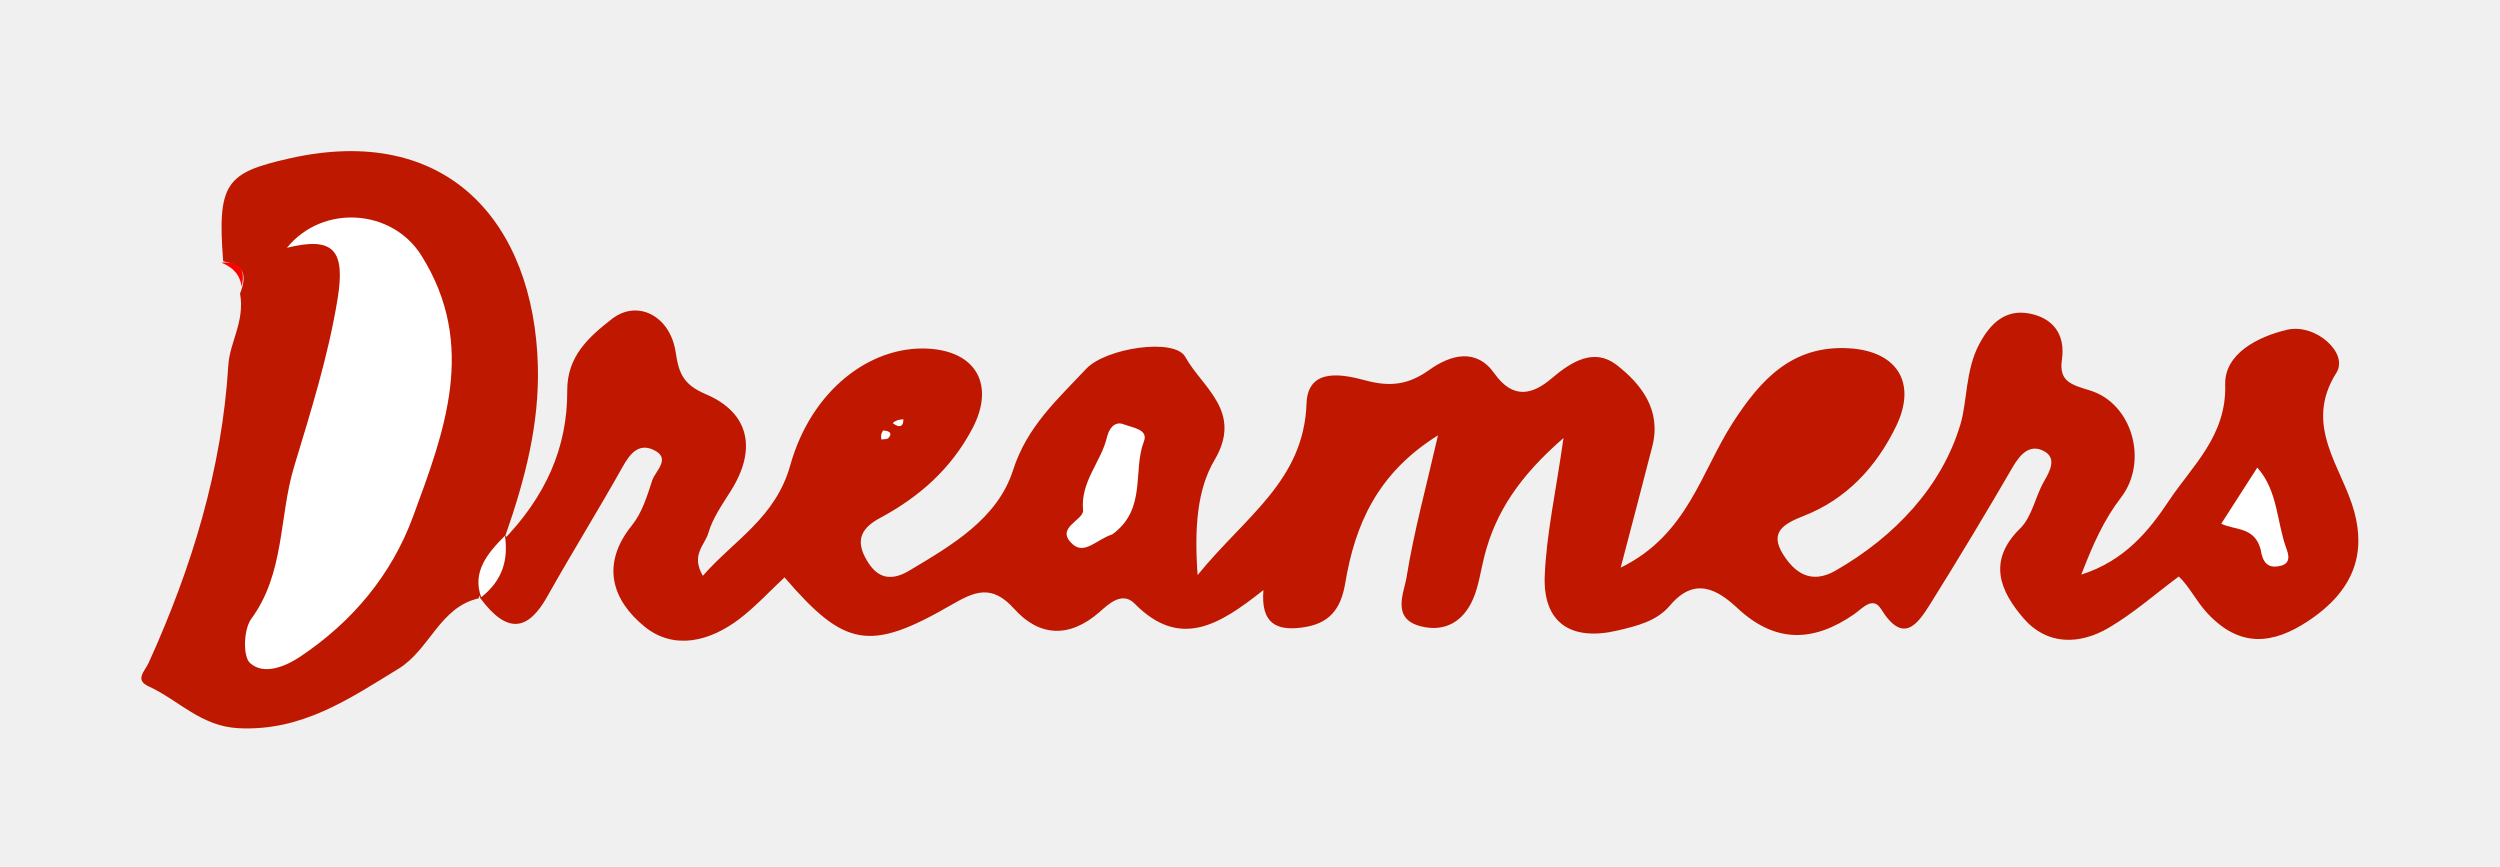
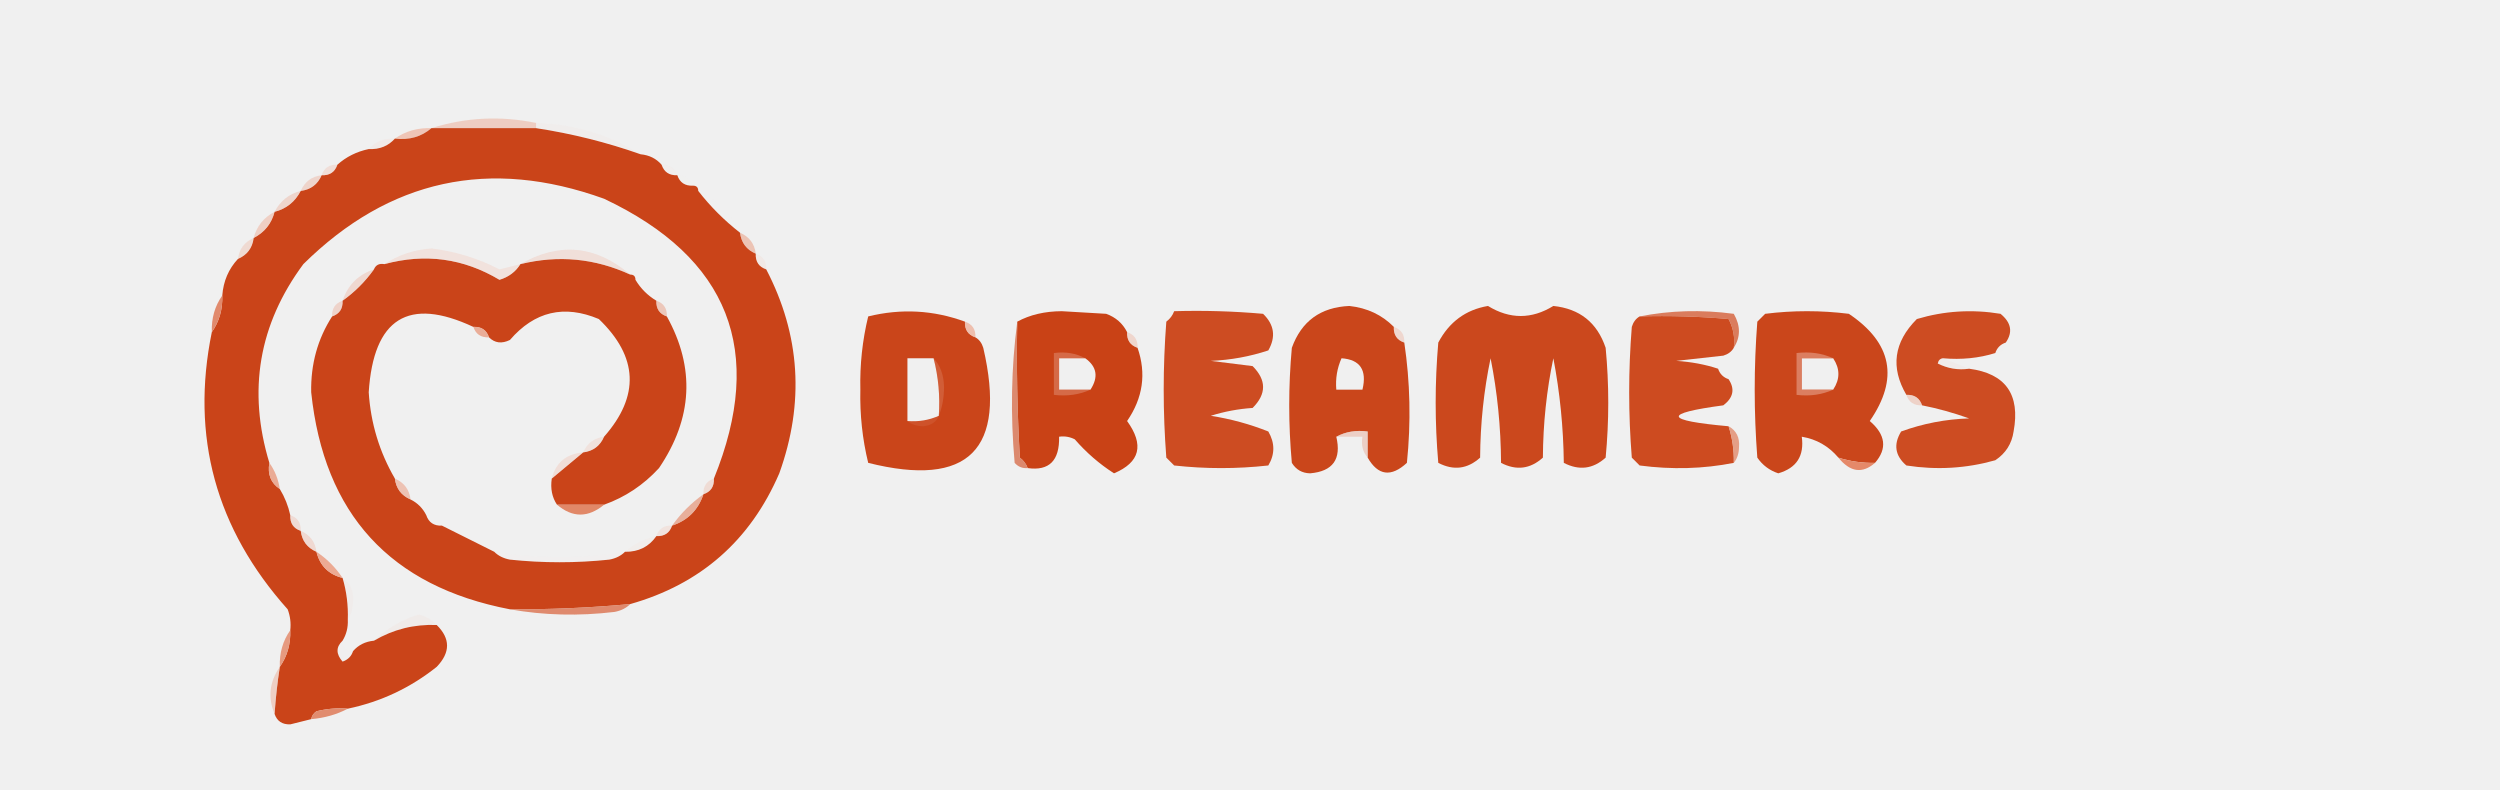
- <svg xmlns="http://www.w3.org/2000/svg" version="1.1" id="Layer_1" x="0px" y="0px" width="100%" viewBox="0 0 251 87" enable-background="new 0 0 251 87" xml:space="preserve">
-   <path fill="#ffffff" opacity="0" stroke="none" d=" M170,88   C114.667,88 59.833,87.959 5,88.097   C1.575,88.106 0.876,87.428 0.9,83.999   C1.081,57.334 1.04,30.667 0.935,4   C0.925,1.5 1.501,0.935 4,0.937   C85.667,1.013 167.333,1.013 249,0.937   C251.499,0.935 252.075,1.499 252.065,4   C251.961,31 251.961,58 252.065,85   C252.075,87.5 251.501,88.075 249,88.065   C222.834,87.96 196.667,88 170,88  z" />
-   <path fill="#BF1700" opacity="1" stroke="none" d=" M50.378,54.39   C54.804,49.87 56.984,44.911 56.951,39.206   C56.931,35.724 59.186,33.786 61.425,32.032   C63.99,30.024 67.285,31.704 67.834,35.349   C68.159,37.508 68.605,38.615 70.873,39.581   C75.278,41.457 75.971,45.136 73.407,49.233   C72.544,50.611 71.554,51.998 71.116,53.523   C70.774,54.712 69.335,55.706 70.566,57.807   C73.768,54.168 77.865,51.989 79.344,46.709   C81.465,39.141 87.403,34.71 93.14,35.002   C98.094,35.254 99.887,38.733 97.633,43.014   C95.48,47.102 92.269,49.904 88.338,52.016   C86.607,52.946 85.899,54.096 86.844,55.926   C87.844,57.86 89.186,58.543 91.284,57.295   C95.577,54.74 100.15,52.076 101.705,47.219   C103.119,42.802 106.186,40.094 109.057,37.027   C111.009,34.941 117.932,33.889 119.003,35.835   C120.699,38.913 124.832,41.298 121.939,46.189   C120.21,49.114 119.898,52.935 120.239,57.74   C124.982,51.879 130.91,48.293 131.176,40.508   C131.306,36.714 135.129,37.672 137.121,38.201   C139.666,38.878 141.457,38.592 143.495,37.143   C145.657,35.606 148.205,34.908 150.04,37.496   C151.925,40.155 153.891,39.603 155.778,37.995   C157.808,36.264 160.072,34.913 162.3,36.635   C164.774,38.548 166.824,41.165 165.894,44.803   C164.898,48.7 163.867,52.587 162.717,56.991   C169.444,53.703 170.782,47.367 173.994,42.408   C176.74,38.17 179.906,34.616 185.678,34.97   C190.451,35.262 192.485,38.42 190.377,42.777   C188.387,46.892 185.372,50.129 181.08,51.803   C179.04,52.599 177.667,53.449 178.988,55.598   C180.14,57.472 181.8,58.716 184.278,57.298   C190.252,53.878 194.976,48.836 196.834,42.583   C197.522,40.265 197.321,37.205 198.698,34.584   C199.817,32.454 201.338,31.058 203.66,31.462   C206.001,31.87 207.406,33.457 207.016,36.121   C206.701,38.272 207.92,38.622 209.809,39.193   C214.099,40.491 215.723,46.335 212.951,49.947   C211.244,52.172 210.154,54.596 208.96,57.691   C213.32,56.309 215.767,53.27 217.752,50.289   C220.109,46.747 223.559,43.763 223.411,38.609   C223.323,35.522 226.683,33.8 229.616,33.111   C232.473,32.439 235.828,35.45 234.574,37.427   C231.185,42.776 235.19,46.943 236.384,51.428   C237.465,55.484 236.469,59.233 231.709,62.371   C228.223,64.669 224.88,65.109 221.583,61.525   C220.474,60.32 219.794,58.853 218.748,57.88   C216.399,59.628 214.206,61.568 211.729,63.024   C208.783,64.755 205.52,64.804 203.166,62.079   C200.834,59.377 199.476,56.337 202.831,53.048   C204.031,51.872 204.342,49.831 205.242,48.292   C205.892,47.181 206.474,45.957 205.204,45.286   C203.823,44.556 202.849,45.562 202.08,46.886   C199.404,51.498 196.651,56.066 193.829,60.59   C192.507,62.709 191.08,64.72 188.868,61.161   C188.025,59.806 186.99,61.088 186.158,61.664   C182.097,64.472 178.261,64.622 174.45,61.064   C172.409,59.159 170.125,57.865 167.661,60.797   C166.351,62.356 164.367,62.841 162.416,63.301   C157.736,64.405 154.901,62.544 155.092,57.809   C155.26,53.636 156.189,49.494 156.976,43.974   C152.568,47.811 150.167,51.389 149.027,55.858   C148.662,57.291 148.474,58.8 147.896,60.141   C146.934,62.374 145.087,63.497 142.663,62.884   C139.648,62.12 140.967,59.531 141.224,57.926   C141.944,53.44 143.154,49.033 144.375,43.707   C138.251,47.528 136.036,52.725 135.064,58.536   C134.609,61.262 133.397,62.648 130.721,63.005   C128.167,63.345 126.573,62.61 126.847,59.244   C122.508,62.67 118.51,65.283 113.904,60.59   C112.65,59.313 111.227,60.716 110.416,61.428   C107.348,64.12 104.319,63.907 101.826,61.129   C99.554,58.598 97.837,59.388 95.464,60.76   C87.298,65.477 84.79,64.973 78.767,57.969   C77.272,59.362 75.868,60.895 74.242,62.136   C71.268,64.406 67.665,65.312 64.706,62.904   C61.465,60.266 60.277,56.659 63.455,52.733   C64.459,51.492 64.972,49.796 65.484,48.234   C65.804,47.26 67.46,46.007 65.571,45.148   C64.116,44.486 63.253,45.546 62.518,46.857   C60.064,51.233 57.41,55.498 54.956,59.874   C53.07,63.236 50.999,63.818 48.202,60.026   C48.037,57.576 48.983,56.151 50.378,54.39  z" />
-   <path fill="#BF1800" opacity="1" stroke="none" d=" M22.409,26.239   C21.783,18.352 22.727,17.352 28.976,15.924   C45.014,12.26 53.601,22.467 54,36.678   C54.165,42.553 52.73,48.096 50.736,53.792   C51.017,54.125 51.048,54.037 51.062,53.993   C49.599,55.529 49.416,57.732 48.18,59.81   C47.976,60.093 48.062,60.074 48.105,60.065   C44.152,60.919 43.168,65.21 40.006,67.144   C35.006,70.201 30.298,73.435 23.936,73.111   C20.157,72.919 17.92,70.281 14.917,68.907   C13.492,68.255 14.536,67.405 14.933,66.53   C19.245,57.019 22.284,47.146 22.924,36.66   C23.066,34.345 24.596,32.298 24.102,29.469   C24.883,27.469 24.414,26.585 22.409,26.239  z" />
-   <path fill="#FF0000" opacity="1" stroke="none" d=" M22.23,26.365   C23.567,26.261 24.804,26.634 24.253,28.775   C24.133,27.787 23.604,26.933 22.23,26.365  z" />
-   <path fill="#ffffff" opacity="1" stroke="none" d=" M111.672,53.653   C110.119,54.148 108.903,55.716 107.706,54.651   C105.832,52.983 108.833,52.24 108.739,51.225   C108.469,48.327 110.562,46.379 111.147,43.872   C111.325,43.107 111.874,42.221 112.832,42.607   C113.646,42.934 115.324,43.086 114.851,44.311   C113.698,47.298 115.168,51.109 111.672,53.653  z" />
-   <path fill="#ffffff" opacity="1" stroke="none" d=" M226.968,55.165   C226.346,52.838 224.349,53.263 223.015,52.576   C224.256,50.644 225.444,48.795 226.632,46.945   C228.726,49.291 228.565,52.424 229.577,55.138   C229.943,56.12 229.767,56.713 228.695,56.865   C227.699,57.006 227.164,56.498 226.968,55.165  z" />
-   <path fill="#ffffff" opacity="1" stroke="none" d=" M48.314,59.961   C47.379,57.439 48.92,55.559 50.697,53.788   C51.046,56.23 50.451,58.278 48.314,59.961  z" />
-   <path fill="#ffffff" opacity="1" stroke="none" d=" M89.626,42.475   C90.016,42.149 90.358,42.123 90.701,42.098   C90.713,42.963 90.175,42.918 89.626,42.475  z" />
-   <path fill="#ffffff" opacity="1" stroke="none" d=" M88.658,43.225   C89.485,43.257 89.543,43.612 89.196,43.98   C89.061,44.124 88.732,44.084 88.491,44.128   C88.452,43.872 88.413,43.617 88.658,43.225  z" />
-   <path fill="#ffffff" opacity="1" stroke="none" d=" M28.806,24.878   C32.408,20.462 39.367,20.968 42.307,25.652   C47.947,34.638 44.63,43.31 41.459,51.892   C39.296,57.745 35.364,62.44 30.14,65.927   C28.604,66.952 26.482,67.803 25.109,66.573   C24.363,65.905 24.463,63.173 25.224,62.137   C28.612,57.517 28,51.9 29.53,46.845   C31.208,41.301 32.95,35.773 33.891,30.026   C34.697,25.104 33.494,23.717 28.806,24.878  z" />
+ <svg xmlns="http://www.w3.org/2000/svg" version="1.1" width="478px" height="151px" style="shape-rendering:geometricPrecision; text-rendering:geometricPrecision; image-rendering:optimizeQuality; fill-rule:evenodd; clip-rule:evenodd">
+   <g>
+     <path style="opacity:0.63" fill="#eebaa8" d="M 102.5,23.5 C 102.5,23.833 102.5,24.167 102.5,24.5C 95.833,24.5 89.167,24.5 82.5,24.5C 89.002,22.438 95.669,22.104 102.5,23.5 Z" />
+   </g>
+   <g>
+     <path style="opacity:0.733" fill="#eeb6a2" d="M 82.5,24.5 C 80.561,26.163 78.228,26.829 75.5,26.5C 77.514,25.076 79.848,24.41 82.5,24.5 Z" />
+   </g>
+   <g>
+     <path style="opacity:1" fill="#ca4419" d="M 82.5,24.5 C 89.167,24.5 95.833,24.5 102.5,24.5C 109.332,25.541 115.998,27.208 122.5,29.5C 124.153,29.66 125.486,30.326 126.5,31.5C 126.973,32.906 127.973,33.573 129.5,33.5C 129.973,34.906 130.973,35.573 132.5,35.5C 133.167,35.5 133.5,35.833 133.5,36.5C 135.833,39.5 138.5,42.167 141.5,44.5C 141.738,46.404 142.738,47.738 144.5,48.5C 144.427,50.027 145.094,51.027 146.5,51.5C 153.02,64.018 153.853,77.018 149,90.5C 143.451,103.355 133.951,111.688 120.5,115.5C 112.854,116.207 105.187,116.54 97.5,116.5C 74.608,112.105 61.941,98.272 59.5,75C 59.396,69.641 60.73,64.808 63.5,60.5C 64.906,60.027 65.573,59.027 65.5,57.5C 67.833,55.833 69.833,53.833 71.5,51.5C 71.842,50.662 72.508,50.328 73.5,50.5C 81.297,48.389 88.63,49.389 95.5,53.5C 97.261,52.965 98.594,51.965 99.5,50.5C 106.763,48.726 113.763,49.393 120.5,52.5C 121.167,52.5 121.5,52.833 121.5,53.5C 122.5,55.167 123.833,56.5 125.5,57.5C 125.427,59.027 126.094,60.027 127.5,60.5C 132.943,70.32 132.443,79.987 126,89.5C 123.044,92.722 119.544,95.056 115.5,96.5C 112.5,96.5 109.5,96.5 106.5,96.5C 105.549,95.081 105.216,93.415 105.5,91.5C 107.54,89.823 109.54,88.156 111.5,86.5C 113.404,86.262 114.738,85.262 115.5,83.5C 122.351,75.717 122.018,68.217 114.5,61C 107.873,58.204 102.206,59.538 97.5,65C 95.934,65.765 94.601,65.598 93.5,64.5C 93.027,63.094 92.027,62.427 90.5,62.5C 78.078,56.691 71.411,60.858 70.5,75C 70.879,80.915 72.546,86.415 75.5,91.5C 75.738,93.404 76.738,94.738 78.5,95.5C 79.833,96.167 80.833,97.167 81.5,98.5C 81.973,99.906 82.973,100.573 84.5,100.5C 87.899,102.199 91.232,103.866 94.5,105.5C 95.263,106.268 96.263,106.768 97.5,107C 103.833,107.667 110.167,107.667 116.5,107C 117.737,106.768 118.737,106.268 119.5,105.5C 122.089,105.539 124.089,104.539 125.5,102.5C 127.027,102.573 128.027,101.906 128.5,100.5C 131.5,99.5 133.5,97.5 134.5,94.5C 135.906,94.027 136.573,93.027 136.5,91.5C 146.398,67.119 139.398,49.286 115.5,38C 93.608,30.101 74.442,34.267 58,50.5C 49.479,62.009 47.312,74.675 51.5,88.5C 51.12,90.698 51.787,92.365 53.5,93.5C 54.441,95.049 55.108,96.716 55.5,98.5C 55.427,100.027 56.094,101.027 57.5,101.5C 57.738,103.404 58.738,104.738 60.5,105.5C 61.167,108.167 62.833,109.833 65.5,110.5C 66.265,113.096 66.599,115.763 66.5,118.5C 66.567,119.959 66.234,121.292 65.5,122.5C 64.218,123.708 64.218,125.042 65.5,126.5C 66.522,126.145 67.189,125.478 67.5,124.5C 68.514,123.326 69.847,122.66 71.5,122.5C 75.189,120.326 79.189,119.326 83.5,119.5C 86.134,122.088 86.134,124.754 83.5,127.5C 78.466,131.517 72.799,134.184 66.5,135.5C 64.473,135.338 62.473,135.505 60.5,136C 59.944,136.383 59.611,136.883 59.5,137.5C 58.182,137.821 56.849,138.154 55.5,138.5C 53.962,138.547 52.962,137.88 52.5,136.5C 52.704,133.482 53.037,130.482 53.5,127.5C 54.924,125.485 55.59,123.152 55.5,120.5C 55.657,119.127 55.49,117.793 55,116.5C 41.25,101.108 36.416,83.441 40.5,63.5C 41.924,61.486 42.59,59.152 42.5,56.5C 42.707,53.759 43.707,51.426 45.5,49.5C 47.262,48.738 48.262,47.404 48.5,45.5C 50.587,44.415 51.92,42.749 52.5,40.5C 54.749,39.92 56.415,38.587 57.5,36.5C 59.404,36.262 60.738,35.262 61.5,33.5C 63.027,33.573 64.027,32.906 64.5,31.5C 66.181,29.992 68.181,28.992 70.5,28.5C 72.553,28.598 74.22,27.931 75.5,26.5C 78.228,26.829 80.561,26.163 82.5,24.5 Z" />
+   </g>
+   <g>
+     <path style="opacity:0.098" fill="#f5d6cc" d="M 102.5,24.5 C 102.5,24.167 102.5,23.833 102.5,23.5C 109.798,23.713 116.465,25.713 122.5,29.5C 115.998,27.208 109.332,25.541 102.5,24.5 Z" />
+   </g>
+   <g>
+     <path style="opacity:0.204" fill="#f3d2c7" d="M 75.5,26.5 C 74.22,27.931 72.553,28.598 70.5,28.5C 71.78,27.069 73.447,26.402 75.5,26.5 Z" />
+   </g>
+   <g>
+     <path style="opacity:0.447" fill="#f0c7b9" d="M 64.5,31.5 C 64.027,32.906 63.027,33.573 61.5,33.5C 61.973,32.094 62.973,31.427 64.5,31.5 Z" />
+   </g>
+   <g>
+     <path style="opacity:0.102" fill="#f5d8ce" d="M 126.5,31.5 C 128.027,31.427 129.027,32.094 129.5,33.5C 127.973,33.573 126.973,32.906 126.5,31.5 Z" />
+   </g>
+   <g>
+     <path style="opacity:0.016" fill="#f7e0d8" d="M 129.5,33.5 C 131.027,33.427 132.027,34.094 132.5,35.5C 130.973,35.573 129.973,34.906 129.5,33.5 Z" />
+   </g>
+   <g>
+     <path style="opacity:0.49" fill="#edb8a6" d="M 61.5,33.5 C 60.738,35.262 59.404,36.262 57.5,36.5C 58.262,34.738 59.596,33.738 61.5,33.5 Z" />
+   </g>
+   <g>
+     <path style="opacity:0.008" fill="#f4d1c5" d="M 133.5,36.5 C 137.167,38.167 139.833,40.833 141.5,44.5C 138.5,42.167 135.833,39.5 133.5,36.5 Z" />
+   </g>
+   <g>
+     <path style="opacity:0.498" fill="#edbaa9" d="M 57.5,36.5 C 56.415,38.587 54.749,39.92 52.5,40.5C 53.585,38.413 55.251,37.08 57.5,36.5 Z" />
+   </g>
+   <g>
+     <path style="opacity:0.604" fill="#eebaa8" d="M 52.5,40.5 C 51.92,42.749 50.587,44.415 48.5,45.5C 49.08,43.251 50.413,41.585 52.5,40.5 Z" />
+   </g>
+   <g>
+     <path style="opacity:0.612" fill="#e9a68e" d="M 141.5,44.5 C 143.262,45.262 144.262,46.596 144.5,48.5C 142.738,47.738 141.738,46.404 141.5,44.5 Z" />
+   </g>
+   <g>
+     <path style="opacity:0.427" fill="#efbdab" d="M 48.5,45.5 C 48.262,47.404 47.262,48.738 45.5,49.5C 45.738,47.596 46.738,46.262 48.5,45.5 Z" />
+   </g>
+   <g>
+     <path style="opacity:0.384" fill="#f2ccbf" d="M 99.5,50.5 C 98.594,51.965 97.261,52.965 95.5,53.5C 88.63,49.389 81.297,48.389 73.5,50.5C 76.133,48.75 79.133,47.75 82.5,47.5C 87.082,48.062 91.415,49.395 95.5,51.5C 96.849,51.154 98.183,50.821 99.5,50.5 Z" />
+   </g>
+   <g>
+     <path style="opacity:0.386" fill="#efc2b3" d="M 120.5,52.5 C 113.763,49.393 106.763,48.726 99.5,50.5C 106.931,46.236 113.931,46.903 120.5,52.5 Z" />
+   </g>
+   <g>
+     <path style="opacity:0.208" fill="#f3cdc1" d="M 144.5,48.5 C 145.906,48.973 146.573,49.973 146.5,51.5C 145.094,51.027 144.427,50.027 144.5,48.5 Z" />
+   </g>
+   <g>
+     <path style="opacity:0.004" fill="#f5d8ce" d="M 121.5,53.5 C 123.833,53.833 125.167,55.167 125.5,57.5C 123.833,56.5 122.5,55.167 121.5,53.5 Z" />
+   </g>
+   <g>
+     <path style="opacity:0.498" fill="#efc0b1" d="M 71.5,51.5 C 69.833,53.833 67.833,55.833 65.5,57.5C 66.5,54.5 68.5,52.5 71.5,51.5 Z" />
+   </g>
+   <g>
+     <path style="opacity:0.949" fill="#e08566" d="M 42.5,56.5 C 42.59,59.152 41.924,61.486 40.5,63.5C 40.41,60.848 41.076,58.514 42.5,56.5 Z" />
+   </g>
+   <g>
+     <path style="opacity:0.416" fill="#ecac96" d="M 65.5,57.5 C 65.573,59.027 64.906,60.027 63.5,60.5C 63.427,58.973 64.094,57.973 65.5,57.5 Z" />
+   </g>
+   <g>
+     <path style="opacity:0.533" fill="#e8a38b" d="M 125.5,57.5 C 126.906,57.973 127.573,58.973 127.5,60.5C 126.094,60.027 125.427,59.027 125.5,57.5 Z" />
+   </g>
+   <g>
+     <path style="opacity:1" fill="#ca461b" d="M 266.5,62.5 C 266.427,64.027 267.094,65.027 268.5,65.5C 269.631,73.087 269.798,80.754 269,88.5C 265.979,91.28 263.479,90.947 261.5,87.5C 261.5,85.833 261.5,84.167 261.5,82.5C 259.265,82.205 257.265,82.539 255.5,83.5C 256.517,87.789 254.85,90.122 250.5,90.5C 248.971,90.471 247.804,89.805 247,88.5C 246.333,81.167 246.333,73.833 247,66.5C 248.837,61.407 252.504,58.74 258,58.5C 261.404,58.872 264.237,60.206 266.5,62.5 Z M 256.5,68.5 C 260.068,68.759 261.401,70.759 260.5,74.5C 258.833,74.5 257.167,74.5 255.5,74.5C 255.325,72.379 255.659,70.379 256.5,68.5 Z" />
+   </g>
+   <g>
+     <path style="opacity:1" fill="#cb481d" d="M 284.5,58.5 C 288.676,61.061 292.843,61.061 297,58.5C 302.05,59.025 305.383,61.691 307,66.5C 307.667,73.5 307.667,80.5 307,87.5C 304.582,89.68 301.916,90.013 299,88.5C 298.922,81.726 298.255,75.059 297,68.5C 295.708,74.662 295.041,80.996 295,87.5C 292.582,89.68 289.916,90.013 287,88.5C 286.961,81.664 286.294,74.997 285,68.5C 283.708,74.662 283.041,80.996 283,87.5C 280.582,89.68 277.916,90.013 275,88.5C 274.333,80.833 274.333,73.167 275,65.5C 277.086,61.555 280.253,59.221 284.5,58.5 Z" />
+   </g>
+   <g>
+     <path style="opacity:0.86" fill="#d66a45" d="M 313.5,60.5 C 319.319,59.347 325.319,59.181 331.5,60C 332.811,62.273 332.811,64.44 331.5,66.5C 331.739,64.533 331.406,62.7 330.5,61C 324.843,60.501 319.176,60.334 313.5,60.5 Z" />
+   </g>
+   <g>
+     <path style="opacity:0.999" fill="#ca451a" d="M 184.5,61.5 C 184.427,63.027 185.094,64.027 186.5,64.5C 187.222,64.918 187.722,65.584 188,66.5C 192.529,85.971 185.196,93.304 166,88.5C 164.891,83.945 164.391,79.278 164.5,74.5C 164.391,69.722 164.891,65.055 166,60.5C 172.295,58.953 178.461,59.287 184.5,61.5 Z M 178.5,68.5 C 179.423,72.064 179.756,75.731 179.5,79.5C 177.621,80.341 175.621,80.675 173.5,80.5C 173.5,76.5 173.5,72.5 173.5,68.5C 175.167,68.5 176.833,68.5 178.5,68.5 Z" />
+   </g>
+   <g>
+     <path style="opacity:1" fill="#c94216" d="M 215.5,63.5 C 215.427,65.027 216.094,66.027 217.5,66.5C 219.205,71.412 218.539,76.079 215.5,80.5C 218.804,85.071 217.97,88.404 213,90.5C 210.205,88.707 207.705,86.54 205.5,84C 204.552,83.517 203.552,83.35 202.5,83.5C 202.601,88.072 200.601,90.072 196.5,89.5C 196.217,88.711 195.717,88.044 195,87.5C 194.5,78.84 194.334,70.173 194.5,61.5C 196.915,60.186 199.748,59.519 203,59.5C 205.833,59.667 208.667,59.833 211.5,60C 213.324,60.66 214.657,61.827 215.5,63.5 Z M 207.5,68.5 C 209.729,70.099 210.062,72.099 208.5,74.5C 206.5,74.5 204.5,74.5 202.5,74.5C 202.5,72.5 202.5,70.5 202.5,68.5C 204.167,68.5 205.833,68.5 207.5,68.5 Z" />
+   </g>
+   <g>
+     <path style="opacity:0.999" fill="#cd4c22" d="M 224.5,59.5 C 230.176,59.334 235.843,59.501 241.5,60C 243.648,62.075 243.982,64.408 242.5,67C 238.954,68.174 235.287,68.84 231.5,69C 234.167,69.333 236.833,69.667 239.5,70C 242.167,72.667 242.167,75.333 239.5,78C 236.774,78.182 234.107,78.682 231.5,79.5C 235.312,80.097 238.978,81.097 242.5,82.5C 243.78,84.702 243.78,86.868 242.5,89C 236.5,89.667 230.5,89.667 224.5,89C 224,88.5 223.5,88 223,87.5C 222.333,78.833 222.333,70.167 223,61.5C 223.717,60.956 224.217,60.289 224.5,59.5 Z" />
+   </g>
+   <g>
+     <path style="opacity:0.999" fill="#cd4b20" d="M 313.5,60.5 C 319.176,60.334 324.843,60.501 330.5,61C 331.406,62.7 331.739,64.533 331.5,66.5C 331.082,67.222 330.416,67.722 329.5,68C 326.5,68.333 323.5,68.667 320.5,69C 323.365,69.183 326.031,69.683 328.5,70.5C 328.833,71.5 329.5,72.167 330.5,72.5C 331.757,74.368 331.424,76.035 329.5,77.5C 317.823,79.062 318.156,80.395 330.5,81.5C 331.219,83.764 331.552,86.097 331.5,88.5C 325.681,89.653 319.681,89.819 313.5,89C 313,88.5 312.5,88 312,87.5C 311.333,79.167 311.333,70.833 312,62.5C 312.278,61.584 312.778,60.917 313.5,60.5 Z" />
+   </g>
+   <g>
+     <path style="opacity:1" fill="#ca461b" d="M 358.5,88.5 C 356.097,88.552 353.764,88.219 351.5,87.5C 349.637,85.295 347.303,83.961 344.5,83.5C 345.005,87.163 343.505,89.496 340,90.5C 338.324,89.939 336.991,88.939 336,87.5C 335.333,78.833 335.333,70.167 336,61.5C 336.5,61 337,60.5 337.5,60C 342.833,59.333 348.167,59.333 353.5,60C 361.767,65.555 363.1,72.389 357.5,80.5C 360.541,83.106 360.875,85.773 358.5,88.5 Z M 350.5,68.5 C 351.833,70.5 351.833,72.5 350.5,74.5C 348.5,74.5 346.5,74.5 344.5,74.5C 344.5,72.5 344.5,70.5 344.5,68.5C 346.5,68.5 348.5,68.5 350.5,68.5 Z" />
+   </g>
+   <g>
+     <path style="opacity:0.999" fill="#cd4c22" d="M 383.5,65.5 C 382.5,65.833 381.833,66.5 381.5,67.5C 378.375,68.479 375.042,68.813 371.5,68.5C 370.957,68.56 370.624,68.893 370.5,69.5C 372.396,70.466 374.396,70.799 376.5,70.5C 383.472,71.417 386.306,75.417 385,82.5C 384.654,84.848 383.487,86.681 381.5,88C 375.947,89.57 370.281,89.903 364.5,89C 362.327,87.135 361.993,84.969 363.5,82.5C 367.676,80.978 372.009,80.145 376.5,80C 373.5,78.926 370.5,78.093 367.5,77.5C 367.027,76.094 366.027,75.427 364.5,75.5C 361.428,70.25 362.094,65.417 366.5,61C 371.718,59.437 377.051,59.104 382.5,60C 384.553,61.678 384.887,63.511 383.5,65.5 Z" />
+   </g>
+   <g>
+     <path style="opacity:0.796" fill="#e89c81" d="M 90.5,62.5 C 92.027,62.427 93.027,63.094 93.5,64.5C 91.973,64.573 90.973,63.906 90.5,62.5 Z" />
+   </g>
+   <g>
+     <path style="opacity:0.71" fill="#ecaa93" d="M 184.5,61.5 C 185.906,61.973 186.573,62.973 186.5,64.5C 185.094,64.027 184.427,63.027 184.5,61.5 Z" />
+   </g>
+   <g>
+     <path style="opacity:0.781" fill="#d66c49" d="M 194.5,61.5 C 194.334,70.173 194.5,78.84 195,87.5C 195.717,88.044 196.217,88.711 196.5,89.5C 195.504,89.586 194.671,89.252 194,88.5C 193.176,79.324 193.343,70.324 194.5,61.5 Z" />
+   </g>
+   <g>
+     <path style="opacity:0.4" fill="#edb29e" d="M 266.5,62.5 C 267.906,62.973 268.573,63.973 268.5,65.5C 267.094,65.027 266.427,64.027 266.5,62.5 Z" />
+   </g>
+   <g>
+     <path style="opacity:0.408" fill="#edb09b" d="M 215.5,63.5 C 216.906,63.973 217.573,64.973 217.5,66.5C 216.094,66.027 215.427,65.027 215.5,63.5 Z" />
+   </g>
+   <g>
+     <path style="opacity:0.012" fill="#f2cabc" d="M 383.5,65.5 C 383.5,66.833 382.833,67.5 381.5,67.5C 381.833,66.5 382.5,65.833 383.5,65.5 Z" />
+   </g>
+   <g>
+     <path style="opacity:0.307" fill="#eec4b6" d="M 207.5,68.5 C 205.833,68.5 204.167,68.5 202.5,68.5C 202.5,70.5 202.5,72.5 202.5,74.5C 204.5,74.5 206.5,74.5 208.5,74.5C 206.393,75.468 204.059,75.802 201.5,75.5C 201.5,72.833 201.5,70.167 201.5,67.5C 203.735,67.205 205.735,67.539 207.5,68.5 Z" />
+   </g>
+   <g>
+     <path style="opacity:0.567" fill="#e8a893" d="M 350.5,68.5 C 348.5,68.5 346.5,68.5 344.5,68.5C 344.5,70.5 344.5,72.5 344.5,74.5C 346.5,74.5 348.5,74.5 350.5,74.5C 348.393,75.468 346.059,75.802 343.5,75.5C 343.5,72.833 343.5,70.167 343.5,67.5C 346.059,67.198 348.393,67.532 350.5,68.5 Z" />
+   </g>
+   <g>
+     <path style="opacity:0.14" fill="#f3cfc2" d="M 371.5,68.5 C 373.167,69.167 374.833,69.833 376.5,70.5C 374.396,70.799 372.396,70.466 370.5,69.5C 370.624,68.893 370.957,68.56 371.5,68.5 Z" />
+   </g>
+   <g>
+     <path style="opacity:0.004" fill="#f4cdc1" d="M 328.5,70.5 C 329.833,70.5 330.5,71.167 330.5,72.5C 329.5,72.167 328.833,71.5 328.5,70.5 Z" />
+   </g>
+   <g>
+     <path style="opacity:0.183" fill="#f1c9bb" d="M 178.5,68.5 C 179.787,69.871 180.453,71.705 180.5,74C 180.494,76.033 180.161,77.866 179.5,79.5C 179.756,75.731 179.423,72.064 178.5,68.5 Z" />
+   </g>
+   <g>
+     <path style="opacity:0.467" fill="#ecaf9a" d="M 364.5,75.5 C 366.027,75.427 367.027,76.094 367.5,77.5C 365.973,77.573 364.973,76.906 364.5,75.5 Z" />
+   </g>
+   <g>
+     <path style="opacity:0.087" fill="#f6d8ce" d="M 179.5,79.5 C 179.03,80.694 178.03,81.36 176.5,81.5C 175.274,81.481 174.274,81.147 173.5,80.5C 175.621,80.675 177.621,80.341 179.5,79.5 Z" />
+   </g>
+   <g>
+     <path style="opacity:0.451" fill="#e6a792" d="M 255.5,83.5 C 257.265,82.539 259.265,82.205 261.5,82.5C 261.5,84.167 261.5,85.833 261.5,87.5C 260.566,86.432 260.232,85.099 260.5,83.5C 258.833,83.5 257.167,83.5 255.5,83.5 Z" />
+   </g>
+   <g>
+     <path style="opacity:0.337" fill="#f1c7b9" d="M 115.5,83.5 C 114.738,85.262 113.404,86.262 111.5,86.5C 112.262,84.738 113.596,83.738 115.5,83.5 Z" />
+   </g>
+   <g>
+     <path style="opacity:0.816" fill="#e28c6e" d="M 330.5,81.5 C 331.993,82.312 332.66,83.645 332.5,85.5C 332.48,86.726 332.147,87.726 331.5,88.5C 331.552,86.097 331.219,83.764 330.5,81.5 Z" />
+   </g>
+   <g>
+     <path style="opacity:0.976" fill="#e48665" d="M 351.5,87.5 C 353.764,88.219 356.097,88.552 358.5,88.5C 356.08,90.617 353.746,90.284 351.5,87.5 Z" />
+   </g>
+   <g>
+     <path style="opacity:0.396" fill="#f0c3b4" d="M 111.5,86.5 C 109.54,88.156 107.54,89.823 105.5,91.5C 106.268,88.438 108.268,86.772 111.5,86.5 Z" />
+   </g>
+   <g>
+     <path style="opacity:0.851" fill="#e99f85" d="M 51.5,88.5 C 52.538,89.93 53.204,91.597 53.5,93.5C 51.787,92.365 51.12,90.698 51.5,88.5 Z" />
+   </g>
+   <g>
+     <path style="opacity:0.718" fill="#ecaf9a" d="M 75.5,91.5 C 77.262,92.262 78.262,93.596 78.5,95.5C 76.738,94.738 75.738,93.404 75.5,91.5 Z" />
+   </g>
+   <g>
+     <path style="opacity:0.373" fill="#edb9a7" d="M 136.5,91.5 C 136.573,93.027 135.906,94.027 134.5,94.5C 134.427,92.973 135.094,91.973 136.5,91.5 Z" />
+   </g>
+   <g>
+     <path style="opacity:0.969" fill="#e08564" d="M 106.5,96.5 C 109.5,96.5 112.5,96.5 115.5,96.5C 112.461,99.017 109.461,99.017 106.5,96.5 Z" />
+   </g>
+   <g>
+     <path style="opacity:0.004" fill="#f8e4dd" d="M 81.5,98.5 C 83.027,98.427 84.027,99.094 84.5,100.5C 82.973,100.573 81.973,99.906 81.5,98.5 Z" />
+   </g>
+   <g>
+     <path style="opacity:0.718" fill="#e59579" d="M 134.5,94.5 C 133.5,97.5 131.5,99.5 128.5,100.5C 130.167,98.167 132.167,96.167 134.5,94.5 Z" />
+   </g>
+   <g>
+     <path style="opacity:0.369" fill="#edb7a5" d="M 55.5,98.5 C 56.906,98.973 57.573,99.973 57.5,101.5C 56.094,101.027 55.427,100.027 55.5,98.5 Z" />
+   </g>
+   <g>
+     <path style="opacity:0.384" fill="#f1cdc1" d="M 128.5,100.5 C 128.027,101.906 127.027,102.573 125.5,102.5C 125.973,101.094 126.973,100.427 128.5,100.5 Z" />
+   </g>
+   <g>
+     <path style="opacity:0.439" fill="#eebbaa" d="M 57.5,101.5 C 59.262,102.262 60.262,103.596 60.5,105.5C 58.738,104.738 57.738,103.404 57.5,101.5 Z" />
+   </g>
+   <g>
+     <path style="opacity:0.133" fill="#f4d7cd" d="M 125.5,102.5 C 124.089,104.539 122.089,105.539 119.5,105.5C 121.181,103.992 123.181,102.992 125.5,102.5 Z" />
+   </g>
+   <g>
+     <path style="opacity:0.906" fill="#eba289" d="M 60.5,105.5 C 62.5,106.833 64.167,108.5 65.5,110.5C 62.833,109.833 61.167,108.167 60.5,105.5 Z" />
+   </g>
+   <g>
+     <path style="opacity:0.058" fill="#f7e0d8" d="M 94.5,105.5 C 102.833,106.833 111.167,106.833 119.5,105.5C 118.737,106.268 117.737,106.768 116.5,107C 110.167,107.667 103.833,107.667 97.5,107C 96.263,106.768 95.263,106.268 94.5,105.5 Z" />
+   </g>
+   <g>
+     <path style="opacity:0.094" fill="#f3ccc0" d="M 65.5,110.5 C 67.026,111.492 67.693,112.992 67.5,115C 67.486,116.385 67.152,117.551 66.5,118.5C 66.599,115.763 66.265,113.096 65.5,110.5 Z" />
+   </g>
+   <g>
+     <path style="opacity:0.841" fill="#db7755" d="M 120.5,115.5 C 119.737,116.268 118.737,116.768 117.5,117C 110.654,117.821 103.987,117.654 97.5,116.5C 105.187,116.54 112.854,116.207 120.5,115.5 Z" />
+   </g>
+   <g>
+     <path style="opacity:0.133" fill="#f2cbbe" d="M 83.5,119.5 C 79.189,119.326 75.189,120.326 71.5,122.5C 73.874,120.223 76.707,118.556 80,117.5C 81.46,117.808 82.626,118.475 83.5,119.5 Z" />
+   </g>
+   <g>
+     <path style="opacity:0.898" fill="#e59174" d="M 55.5,120.5 C 55.59,123.152 54.924,125.485 53.5,127.5C 53.41,124.848 54.076,122.515 55.5,120.5 Z" />
+   </g>
+   <g>
+     <path style="opacity:0.016" fill="#f0c6b8" d="M 65.5,122.5 C 65.5,123.833 66.167,124.5 67.5,124.5C 67.189,125.478 66.522,126.145 65.5,126.5C 64.218,125.042 64.218,123.708 65.5,122.5 Z" />
+   </g>
+   <g>
+     <path style="opacity:0.514" fill="#ebaf9a" d="M 53.5,127.5 C 53.037,130.482 52.704,133.482 52.5,136.5C 51.185,133.373 51.519,130.373 53.5,127.5 Z" />
+   </g>
+   <g>
+     <path style="opacity:0.925" fill="#e08464" d="M 66.5,135.5 C 64.401,136.612 62.067,137.279 59.5,137.5C 59.611,136.883 59.944,136.383 60.5,136C 62.473,135.505 64.473,135.338 66.5,135.5 Z" />
+   </g>
</svg>
